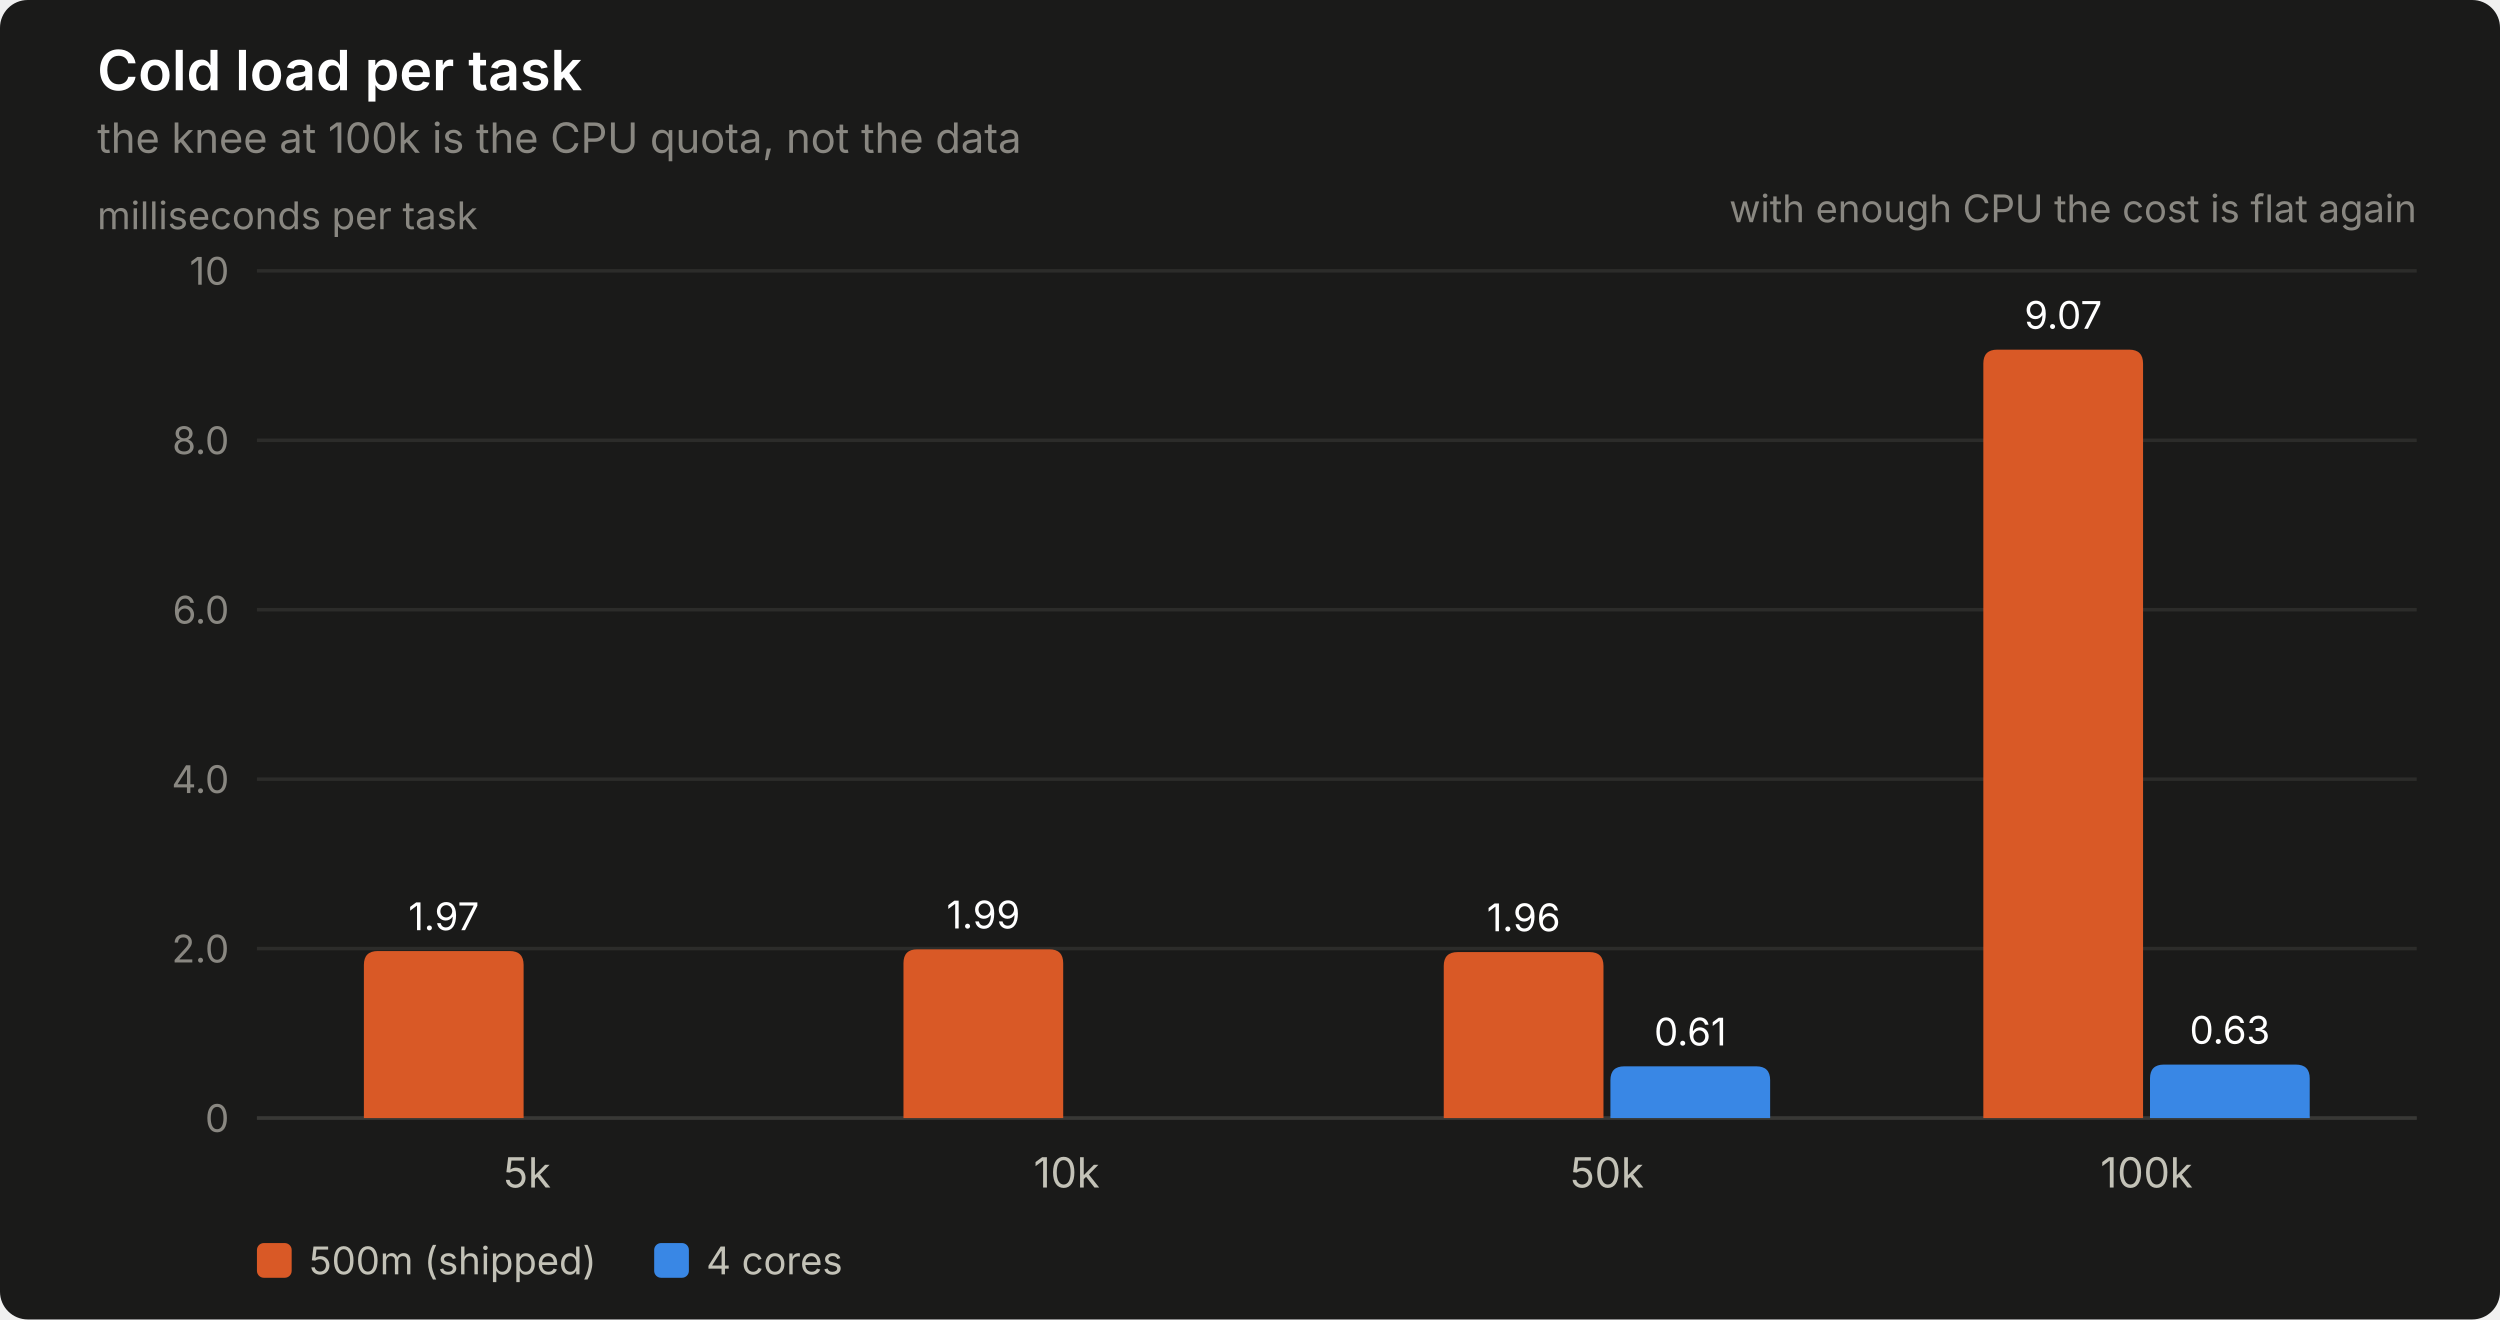
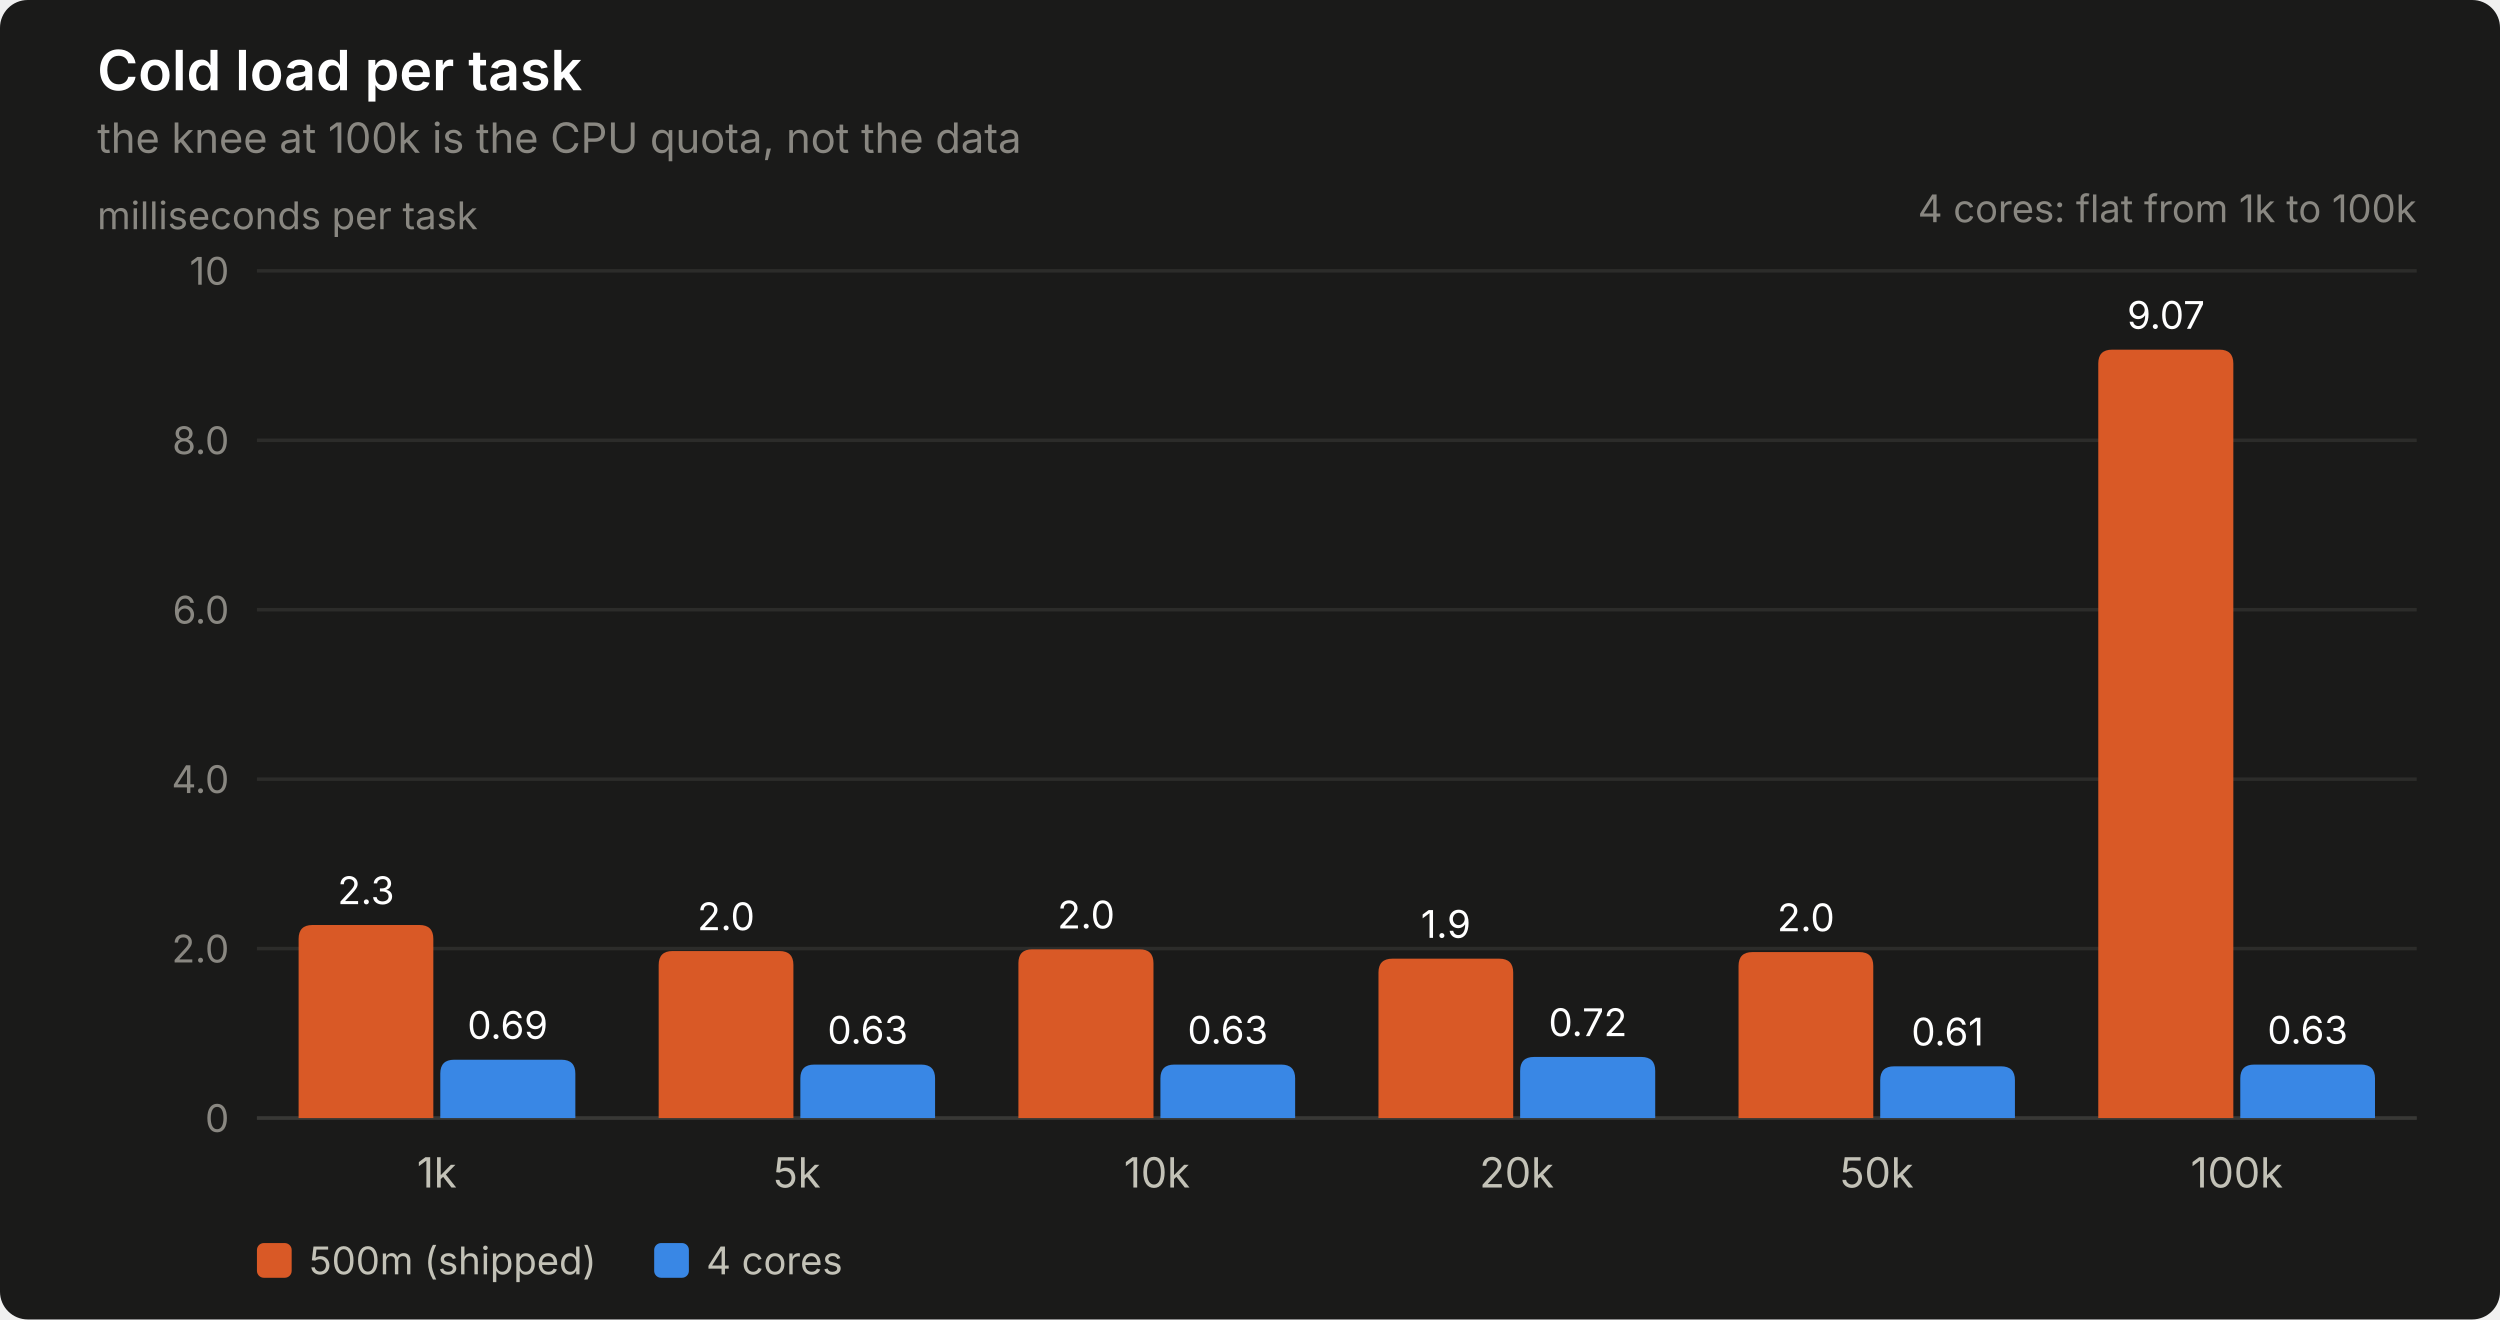
<svg xmlns="http://www.w3.org/2000/svg" viewBox="0 0 720 380" width="720" height="380" role="img">
  <rect width="720" height="380" fill="#1a1a19" rx="8" />
  <text x="28" y="26" font-family="system-ui,-apple-system,'Segoe UI',sans-serif" font-size="16" font-weight="600" fill="#ffffff">Cold load per task</text>
  <text x="28" y="44" font-family="system-ui,-apple-system,'Segoe UI',sans-serif" font-size="12" fill="#898781">the knee at 100k is the CPU quota, not the data</text>
  <line x1="74" y1="322.0" x2="696" y2="322.0" stroke="#2c2c2a" stroke-width="1" />
  <text x="66" y="326.0" text-anchor="end" font-family="system-ui,-apple-system,'Segoe UI',sans-serif" font-size="11" fill="#898781" font-variant-numeric="tabular-nums">0</text>
  <line x1="74" y1="273.2" x2="696" y2="273.2" stroke="#2c2c2a" stroke-width="1" />
  <text x="66" y="277.2" text-anchor="end" font-family="system-ui,-apple-system,'Segoe UI',sans-serif" font-size="11" fill="#898781" font-variant-numeric="tabular-nums">2.0</text>
  <line x1="74" y1="224.4" x2="696" y2="224.4" stroke="#2c2c2a" stroke-width="1" />
  <text x="66" y="228.4" text-anchor="end" font-family="system-ui,-apple-system,'Segoe UI',sans-serif" font-size="11" fill="#898781" font-variant-numeric="tabular-nums">4.0</text>
  <line x1="74" y1="175.6" x2="696" y2="175.6" stroke="#2c2c2a" stroke-width="1" />
  <text x="66" y="179.6" text-anchor="end" font-family="system-ui,-apple-system,'Segoe UI',sans-serif" font-size="11" fill="#898781" font-variant-numeric="tabular-nums">6.0</text>
  <line x1="74" y1="126.8" x2="696" y2="126.8" stroke="#2c2c2a" stroke-width="1" />
  <text x="66" y="130.8" text-anchor="end" font-family="system-ui,-apple-system,'Segoe UI',sans-serif" font-size="11" fill="#898781" font-variant-numeric="tabular-nums">8.0</text>
  <line x1="74" y1="78.0" x2="696" y2="78.0" stroke="#2c2c2a" stroke-width="1" />
  <text x="66" y="82.0" text-anchor="end" font-family="system-ui,-apple-system,'Segoe UI',sans-serif" font-size="11" fill="#898781" font-variant-numeric="tabular-nums">10</text>
  <line x1="74" y1="322" x2="696" y2="322" stroke="#383835" stroke-width="1" />
  <text x="28" y="66" font-family="system-ui,-apple-system,'Segoe UI',sans-serif" font-size="11" fill="#898781">milliseconds per task</text>
-   <text x="151.8" y="342.0" text-anchor="middle" font-family="system-ui,-apple-system,'Segoe UI',sans-serif" font-size="12" fill="#c3c2b7">5k</text>
-   <text x="307.2" y="342.0" text-anchor="middle" font-family="system-ui,-apple-system,'Segoe UI',sans-serif" font-size="12" fill="#c3c2b7">10k</text>
-   <text x="462.8" y="342.0" text-anchor="middle" font-family="system-ui,-apple-system,'Segoe UI',sans-serif" font-size="12" fill="#c3c2b7">50k</text>
-   <text x="618.2" y="342.0" text-anchor="middle" font-family="system-ui,-apple-system,'Segoe UI',sans-serif" font-size="12" fill="#c3c2b7">100k</text>
-   <path d="M104.8,322 L104.8,277.9 Q104.8,273.9 108.8,273.9 L146.8,273.9 Q150.8,273.9 150.8,277.9 L150.8,322 Z" fill="#d95926" />
-   <text x="127.8" y="267.9" text-anchor="middle" font-family="system-ui,-apple-system,'Segoe UI',sans-serif" font-size="11" fill="#ffffff" font-variant-numeric="tabular-nums">1.97</text>
-   <path d="M260.2,322 L260.2,277.4 Q260.2,273.4 264.2,273.4 L302.2,273.4 Q306.2,273.4 306.2,277.4 L306.2,322 Z" fill="#d95926" />
-   <text x="283.2" y="267.4" text-anchor="middle" font-family="system-ui,-apple-system,'Segoe UI',sans-serif" font-size="11" fill="#ffffff" font-variant-numeric="tabular-nums">1.99</text>
-   <path d="M415.8,322 L415.8,278.2 Q415.8,274.2 419.8,274.2 L457.8,274.2 Q461.8,274.2 461.8,278.2 L461.8,322 Z" fill="#d95926" />
-   <text x="438.8" y="268.2" text-anchor="middle" font-family="system-ui,-apple-system,'Segoe UI',sans-serif" font-size="11" fill="#ffffff" font-variant-numeric="tabular-nums">1.96</text>
-   <path d="M571.2,322 L571.2,104.7 Q571.2,100.7 575.2,100.7 L613.2,100.7 Q617.2,100.7 617.2,104.7 L617.2,322 Z" fill="#d95926" />
-   <text x="594.2" y="94.7" text-anchor="middle" font-family="system-ui,-apple-system,'Segoe UI',sans-serif" font-size="11" fill="#ffffff" font-variant-numeric="tabular-nums">9.07</text>
-   <path d="M463.8,322 L463.8,311.1 Q463.8,307.1 467.8,307.1 L505.8,307.1 Q509.8,307.1 509.8,311.1 L509.8,322 Z" fill="#3987e5" />
-   <text x="486.8" y="301.1" text-anchor="middle" font-family="system-ui,-apple-system,'Segoe UI',sans-serif" font-size="11" fill="#ffffff" font-variant-numeric="tabular-nums">0.61</text>
-   <path d="M619.2,322 L619.2,310.6 Q619.2,306.6 623.2,306.6 L661.2,306.6 Q665.2,306.6 665.2,310.6 L665.2,322 Z" fill="#3987e5" />
-   <text x="642.2" y="300.6" text-anchor="middle" font-family="system-ui,-apple-system,'Segoe UI',sans-serif" font-size="11" fill="#ffffff" font-variant-numeric="tabular-nums">0.63</text>
+   <text x="125.8" y="342.0" text-anchor="middle" font-family="system-ui,-apple-system,'Segoe UI',sans-serif" font-size="12" fill="#c3c2b7">1k</text>
+   <text x="229.5" y="342.0" text-anchor="middle" font-family="system-ui,-apple-system,'Segoe UI',sans-serif" font-size="12" fill="#c3c2b7">5k</text>
+   <text x="333.2" y="342.0" text-anchor="middle" font-family="system-ui,-apple-system,'Segoe UI',sans-serif" font-size="12" fill="#c3c2b7">10k</text>
+   <text x="436.8" y="342.0" text-anchor="middle" font-family="system-ui,-apple-system,'Segoe UI',sans-serif" font-size="12" fill="#c3c2b7">20k</text>
+   <text x="540.5" y="342.0" text-anchor="middle" font-family="system-ui,-apple-system,'Segoe UI',sans-serif" font-size="12" fill="#c3c2b7">50k</text>
+   <text x="644.2" y="342.0" text-anchor="middle" font-family="system-ui,-apple-system,'Segoe UI',sans-serif" font-size="12" fill="#c3c2b7">100k</text>
+   <path d="M86.0,322 L86.0,270.4 Q86.0,266.4 90.0,266.4 L120.8,266.4 Q124.8,266.4 124.8,270.4 L124.8,322 Z" fill="#d95926" />
+   <text x="105.4" y="260.4" text-anchor="middle" font-family="system-ui,-apple-system,'Segoe UI',sans-serif" font-size="11" fill="#ffffff" font-variant-numeric="tabular-nums">2.3</text>
+   <path d="M189.7,322 L189.7,277.9 Q189.7,273.9 193.7,273.9 L224.5,273.9 Q228.5,273.9 228.5,277.9 L228.5,322 Z" fill="#d95926" />
+   <text x="209.1" y="267.9" text-anchor="middle" font-family="system-ui,-apple-system,'Segoe UI',sans-serif" font-size="11" fill="#ffffff" font-variant-numeric="tabular-nums">2.0</text>
+   <path d="M293.3,322 L293.3,277.4 Q293.3,273.4 297.3,273.4 L328.2,273.4 Q332.2,273.4 332.2,277.4 L332.2,322 Z" fill="#d95926" />
+   <text x="312.8" y="267.4" text-anchor="middle" font-family="system-ui,-apple-system,'Segoe UI',sans-serif" font-size="11" fill="#ffffff" font-variant-numeric="tabular-nums">2.0</text>
+   <path d="M397.0,322 L397.0,280.1 Q397.0,276.1 401.0,276.1 L431.8,276.1 Q435.8,276.1 435.8,280.1 L435.8,322 Z" fill="#d95926" />
+   <text x="416.4" y="270.1" text-anchor="middle" font-family="system-ui,-apple-system,'Segoe UI',sans-serif" font-size="11" fill="#ffffff" font-variant-numeric="tabular-nums">1.9</text>
+   <path d="M500.7,322 L500.7,278.2 Q500.7,274.2 504.7,274.2 L535.5,274.2 Q539.5,274.2 539.5,278.2 L539.5,322 Z" fill="#d95926" />
+   <text x="520.1" y="268.2" text-anchor="middle" font-family="system-ui,-apple-system,'Segoe UI',sans-serif" font-size="11" fill="#ffffff" font-variant-numeric="tabular-nums">2.0</text>
+   <path d="M604.3,322 L604.3,104.7 Q604.3,100.7 608.3,100.7 L639.2,100.7 Q643.2,100.7 643.2,104.7 L643.2,322 Z" fill="#d95926" />
+   <text x="623.8" y="94.7" text-anchor="middle" font-family="system-ui,-apple-system,'Segoe UI',sans-serif" font-size="11" fill="#ffffff" font-variant-numeric="tabular-nums">9.07</text>
+   <path d="M126.8,322 L126.8,309.2 Q126.8,305.2 130.8,305.2 L161.7,305.2 Q165.7,305.2 165.7,309.2 L165.7,322 Z" fill="#3987e5" />
+   <text x="146.2" y="299.2" text-anchor="middle" font-family="system-ui,-apple-system,'Segoe UI',sans-serif" font-size="11" fill="#ffffff" font-variant-numeric="tabular-nums">0.69</text>
+   <path d="M230.5,322 L230.5,310.6 Q230.5,306.6 234.5,306.6 L265.3,306.6 Q269.3,306.6 269.3,310.6 L269.3,322 Z" fill="#3987e5" />
+   <text x="249.9" y="300.6" text-anchor="middle" font-family="system-ui,-apple-system,'Segoe UI',sans-serif" font-size="11" fill="#ffffff" font-variant-numeric="tabular-nums">0.63</text>
+   <path d="M334.2,322 L334.2,310.6 Q334.2,306.6 338.2,306.6 L369.0,306.6 Q373.0,306.6 373.0,310.6 L373.0,322 Z" fill="#3987e5" />
+   <text x="353.6" y="300.6" text-anchor="middle" font-family="system-ui,-apple-system,'Segoe UI',sans-serif" font-size="11" fill="#ffffff" font-variant-numeric="tabular-nums">0.63</text>
+   <path d="M437.8,322 L437.8,308.4 Q437.8,304.4 441.8,304.4 L472.7,304.4 Q476.7,304.4 476.7,308.4 L476.7,322 Z" fill="#3987e5" />
+   <text x="457.3" y="298.4" text-anchor="middle" font-family="system-ui,-apple-system,'Segoe UI',sans-serif" font-size="11" fill="#ffffff" font-variant-numeric="tabular-nums">0.72</text>
+   <path d="M541.5,322 L541.5,311.1 Q541.5,307.1 545.5,307.1 L576.3,307.1 Q580.3,307.1 580.3,311.1 L580.3,322 Z" fill="#3987e5" />
+   <text x="560.9" y="301.1" text-anchor="middle" font-family="system-ui,-apple-system,'Segoe UI',sans-serif" font-size="11" fill="#ffffff" font-variant-numeric="tabular-nums">0.61</text>
+   <path d="M645.2,322 L645.2,310.6 Q645.2,306.6 649.2,306.6 L680.0,306.6 Q684.0,306.6 684.0,310.6 L684.0,322 Z" fill="#3987e5" />
+   <text x="664.6" y="300.6" text-anchor="middle" font-family="system-ui,-apple-system,'Segoe UI',sans-serif" font-size="11" fill="#ffffff" font-variant-numeric="tabular-nums">0.63</text>
  <rect x="74" y="358" width="10" height="10" rx="2" fill="#d95926" />
  <text x="89" y="367" font-family="system-ui,-apple-system,'Segoe UI',sans-serif" font-size="11" fill="#c3c2b7">500m (shipped)</text>
  <rect x="188.4" y="358" width="10" height="10" rx="2" fill="#3987e5" />
  <text x="203.4" y="367" font-family="system-ui,-apple-system,'Segoe UI',sans-serif" font-size="11" fill="#c3c2b7">4 cores</text>
-   <text x="696" y="64" text-anchor="end" font-family="system-ui,-apple-system,'Segoe UI',sans-serif" font-size="11" fill="#898781">with enough CPU the cost is flat again</text>
+   <text x="696" y="64" text-anchor="end" font-family="system-ui,-apple-system,'Segoe UI',sans-serif" font-size="11" fill="#898781">4 cores: flat from 1k to 100k</text>
</svg>
